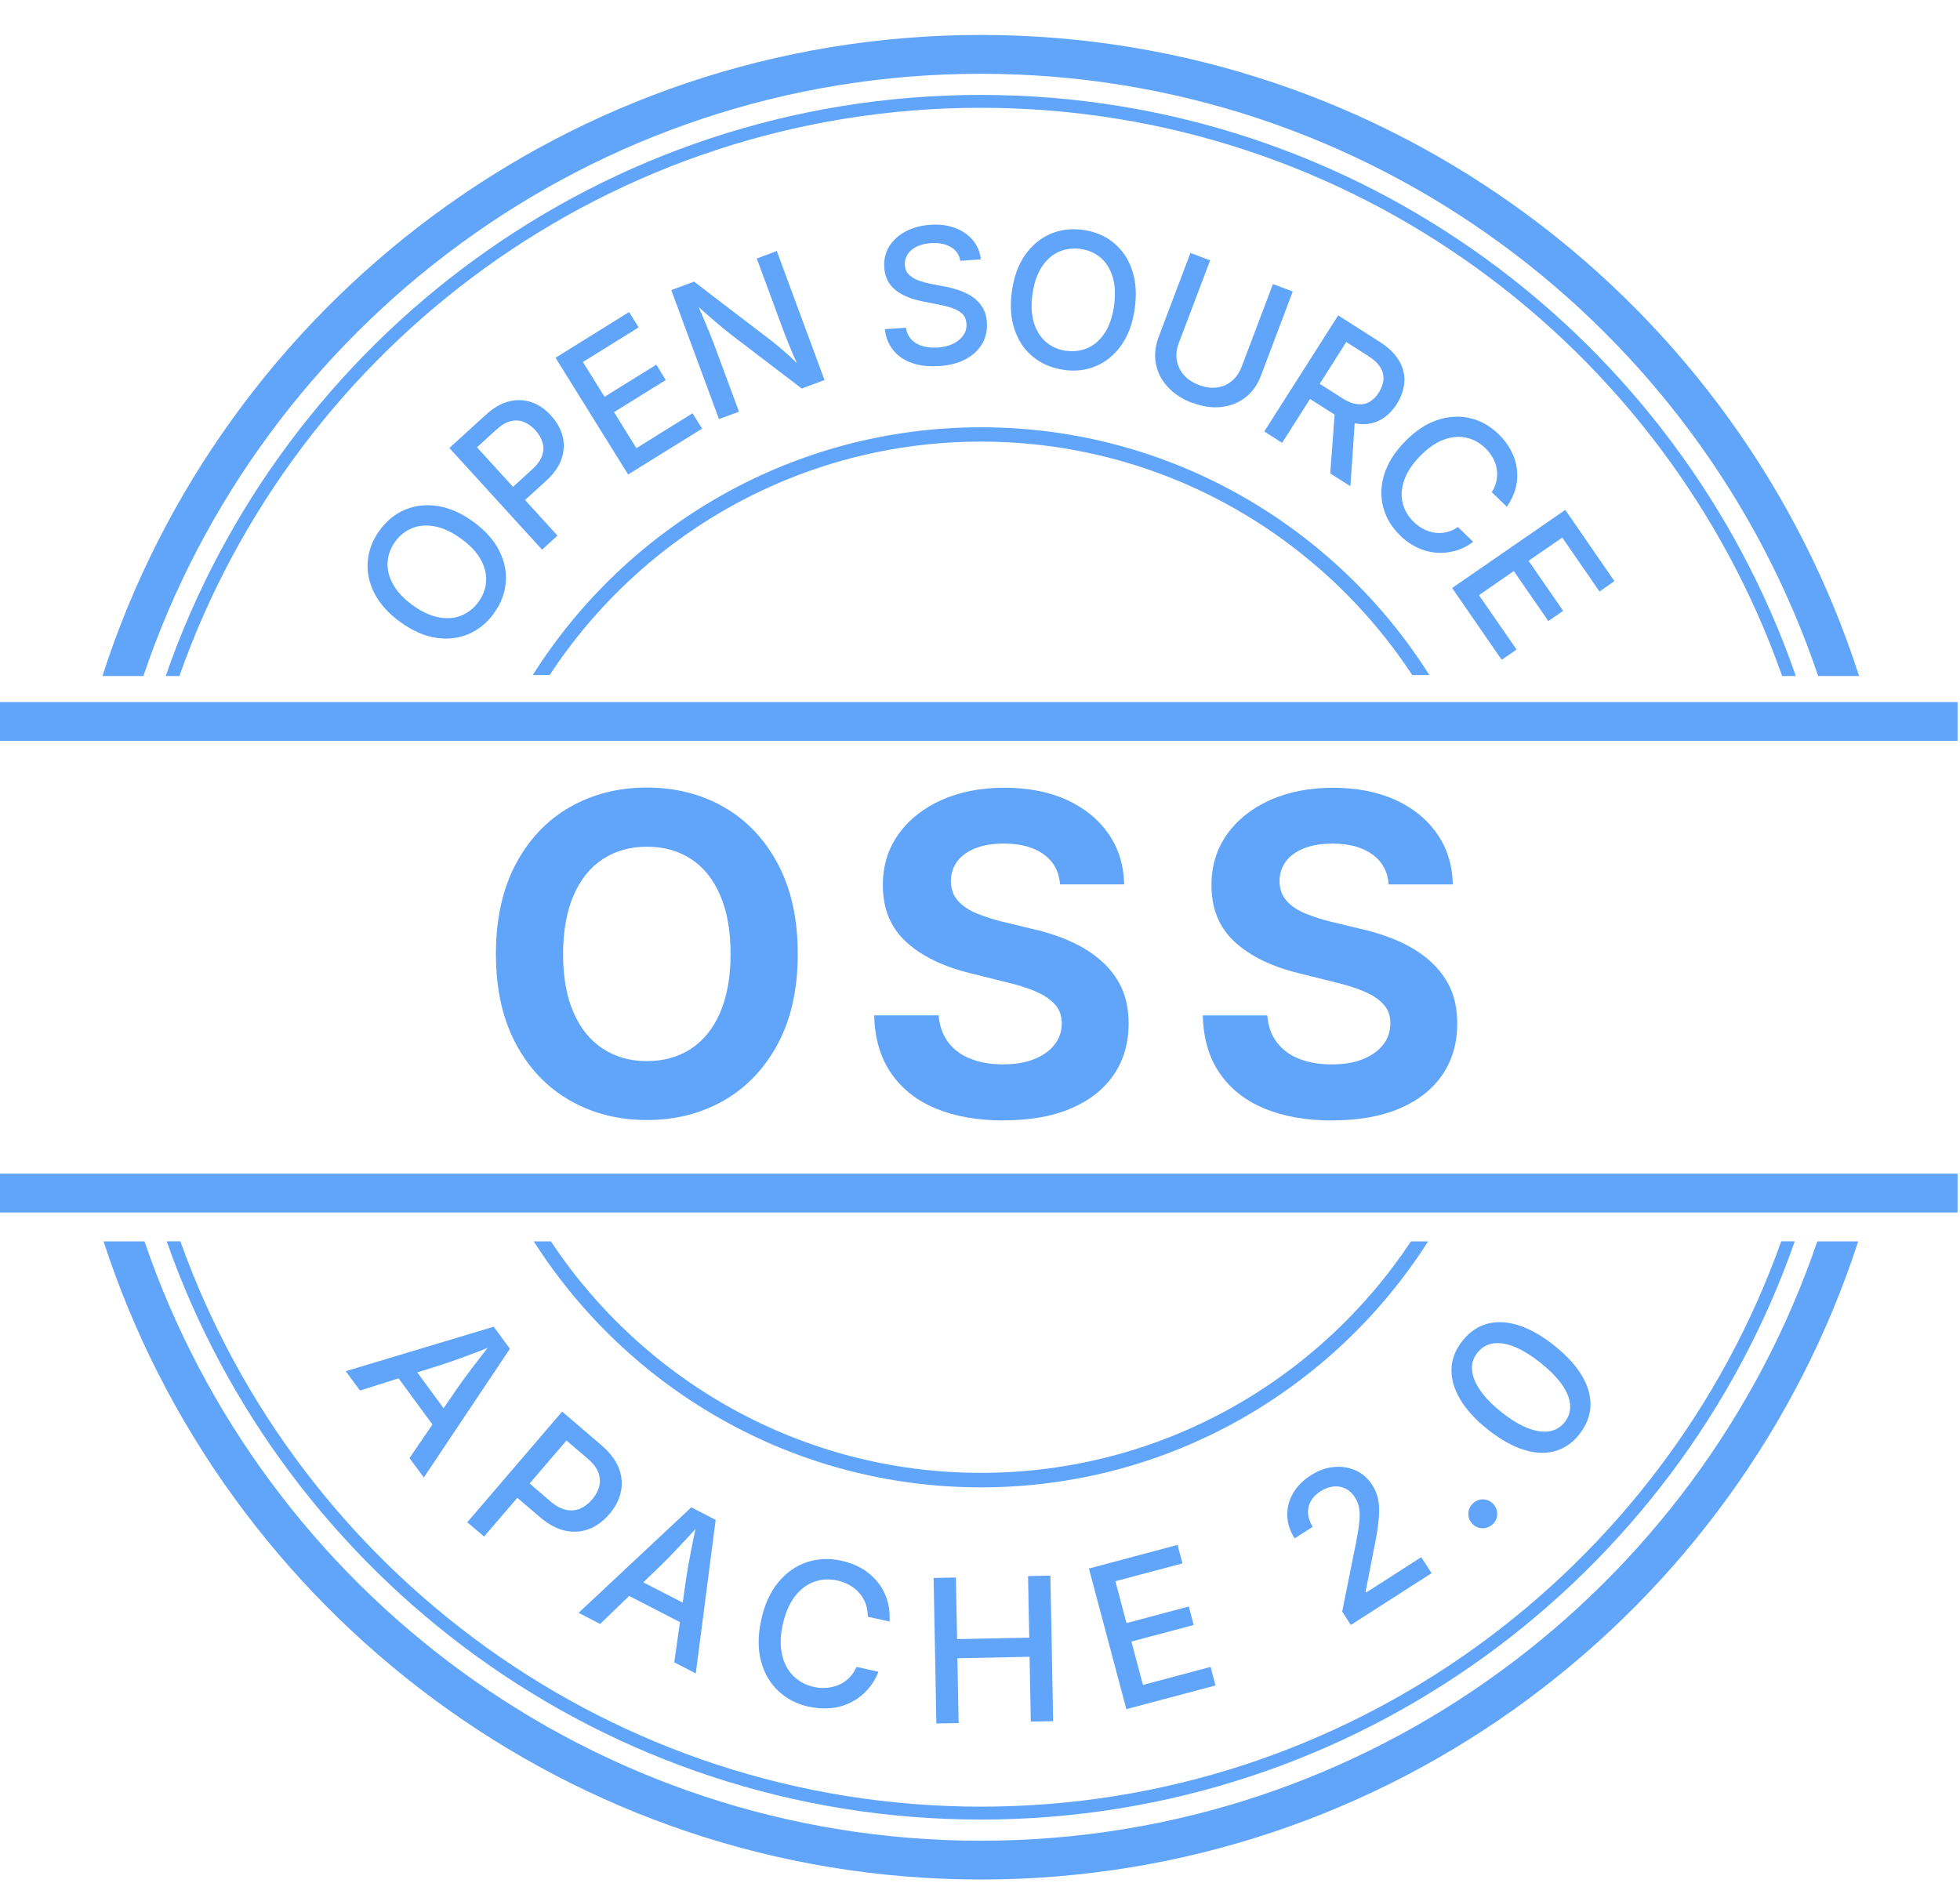
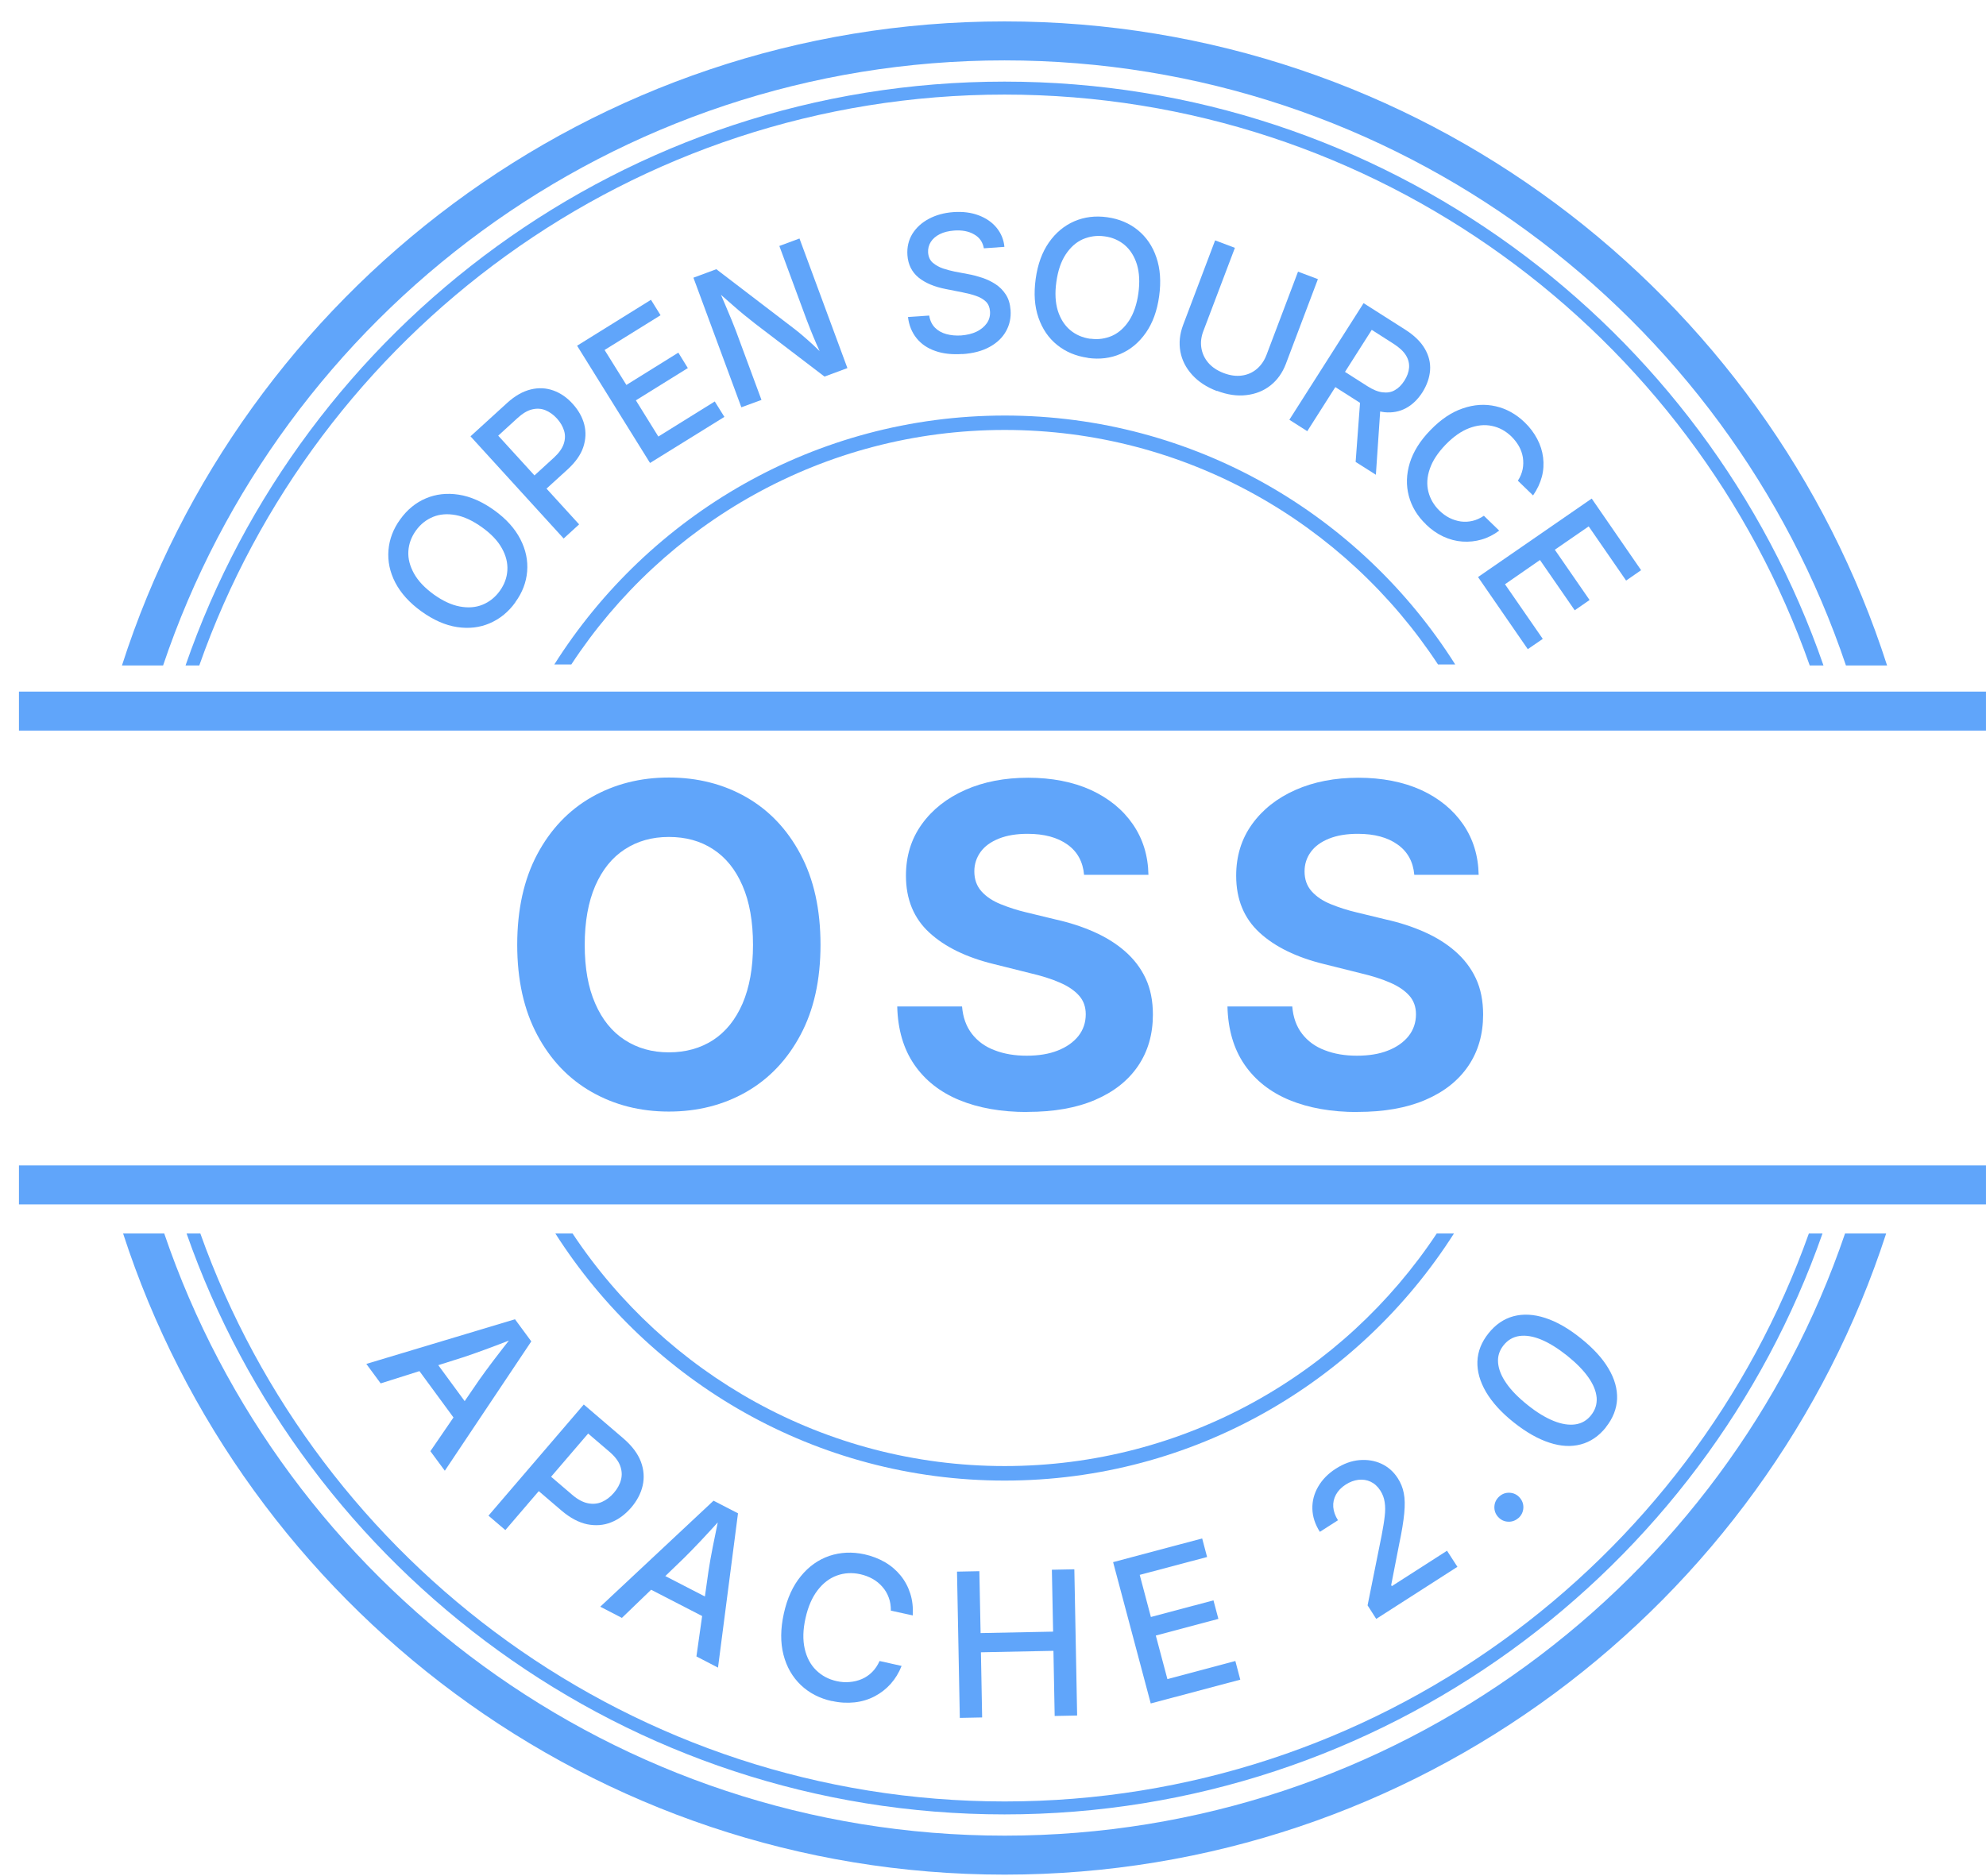
- <svg xmlns="http://www.w3.org/2000/svg" width="51" height="49" viewBox="0 0 51 49" fill="none">
-   <path d="M3.731 17.592C6.795 8.492 15.401 1.92 25.52 1.92C35.639 1.92 44.245 8.494 47.309 17.592H48.374C45.272 7.927 36.203 0.91 25.52 0.91C14.837 0.91 5.768 7.927 2.666 17.592H3.731Z" fill="#60A5FA" />
-   <path d="M47.287 32.304C44.202 41.364 35.614 47.901 25.523 47.901C15.433 47.901 6.845 41.364 3.76 32.304H2.695C5.82 41.931 14.869 48.91 25.523 48.91C36.178 48.91 45.226 41.931 48.351 32.304H47.287Z" fill="#60A5FA" />
-   <path d="M4.668 17.592C7.695 8.989 15.899 2.805 25.52 2.805C35.142 2.805 43.345 8.989 46.372 17.592H46.728C43.687 8.801 35.333 2.47 25.52 2.47C15.708 2.47 7.354 8.801 4.312 17.592H4.668Z" fill="#60A5FA" />
-   <path d="M46.348 32.303C43.301 40.865 35.118 47.014 25.522 47.014C15.927 47.014 7.744 40.865 4.694 32.303H4.338C7.402 41.053 15.736 47.35 25.52 47.35C35.303 47.35 43.64 41.053 46.701 32.303H46.345H46.348Z" fill="#60A5FA" />
-   <path d="M14.303 17.566C16.702 13.912 20.834 11.492 25.525 11.492C30.215 11.492 34.345 13.912 36.746 17.566H37.192C34.747 13.697 30.432 11.119 25.528 11.119C20.623 11.119 16.308 13.697 13.863 17.566H14.309H14.303Z" fill="#60A5FA" />
-   <path d="M36.714 32.304C34.309 35.932 30.192 38.328 25.524 38.328C20.857 38.328 16.739 35.929 14.334 32.304H13.889C16.34 36.147 20.637 38.705 25.524 38.705C30.412 38.705 34.709 36.149 37.16 32.304H36.714Z" fill="#60A5FA" />
-   <path d="M50.937 18.27L0 18.27L0 19.279L50.937 19.279V18.27Z" fill="#60A5FA" />
-   <path d="M50.937 30.541L0 30.541L0 31.551L50.937 31.551V30.541Z" fill="#60A5FA" />
-   <path d="M16.831 29.146C16.087 29.146 15.422 28.976 14.829 28.637C14.235 28.298 13.767 27.806 13.422 27.161C13.078 26.516 12.904 25.738 12.904 24.826C12.904 23.914 13.078 23.13 13.422 22.482C13.767 21.837 14.235 21.342 14.829 21.003C15.422 20.665 16.09 20.494 16.831 20.494C17.572 20.494 18.246 20.665 18.836 21.003C19.427 21.342 19.895 21.834 20.24 22.482C20.584 23.127 20.758 23.909 20.758 24.826C20.758 25.743 20.584 26.516 20.24 27.161C19.895 27.806 19.427 28.298 18.836 28.637C18.246 28.976 17.575 29.146 16.831 29.146ZM16.831 27.613C17.268 27.613 17.65 27.506 17.977 27.294C18.304 27.08 18.556 26.768 18.738 26.351C18.917 25.934 19.01 25.428 19.01 24.829C19.01 24.23 18.92 23.712 18.738 23.295C18.558 22.878 18.304 22.563 17.977 22.352C17.65 22.138 17.271 22.034 16.831 22.034C16.391 22.034 16.018 22.141 15.688 22.355C15.358 22.569 15.106 22.884 14.924 23.301C14.745 23.718 14.652 24.227 14.652 24.829C14.652 25.431 14.742 25.934 14.924 26.348C15.104 26.762 15.358 27.077 15.688 27.291C16.018 27.506 16.397 27.613 16.831 27.613Z" fill="#60A5FA" />
-   <path d="M26.111 29.157C25.437 29.157 24.85 29.053 24.352 28.847C23.854 28.642 23.464 28.332 23.186 27.927C22.908 27.522 22.761 27.018 22.746 26.422H24.424C24.448 26.706 24.532 26.94 24.679 27.131C24.827 27.322 25.02 27.464 25.267 27.557C25.512 27.652 25.787 27.698 26.097 27.698C26.407 27.698 26.676 27.655 26.901 27.565C27.13 27.476 27.306 27.351 27.437 27.189C27.564 27.027 27.628 26.839 27.628 26.625C27.628 26.434 27.57 26.272 27.454 26.142C27.338 26.011 27.173 25.899 26.959 25.806C26.745 25.71 26.482 25.63 26.175 25.557L25.249 25.326C24.537 25.152 23.979 24.88 23.577 24.51C23.174 24.139 22.972 23.647 22.972 23.037C22.972 22.527 23.108 22.085 23.383 21.703C23.655 21.324 24.031 21.026 24.508 20.814C24.986 20.603 25.53 20.499 26.137 20.499C26.745 20.499 27.301 20.606 27.764 20.817C28.227 21.032 28.588 21.327 28.849 21.706C29.109 22.085 29.242 22.522 29.251 23.014H27.584C27.555 22.675 27.411 22.412 27.153 22.229C26.896 22.044 26.551 21.952 26.123 21.952C25.834 21.952 25.585 21.992 25.376 22.076C25.168 22.16 25.012 22.273 24.905 22.42C24.798 22.568 24.743 22.736 24.743 22.924C24.743 23.132 24.803 23.303 24.928 23.442C25.052 23.581 25.217 23.691 25.426 23.775C25.634 23.859 25.854 23.931 26.088 23.986L26.852 24.171C27.205 24.249 27.535 24.356 27.842 24.492C28.148 24.628 28.415 24.793 28.643 24.993C28.872 25.192 29.051 25.424 29.179 25.696C29.306 25.968 29.367 26.281 29.367 26.634C29.367 27.143 29.239 27.586 28.982 27.965C28.724 28.344 28.354 28.636 27.868 28.844C27.382 29.053 26.797 29.154 26.117 29.154L26.111 29.157Z" fill="#60A5FA" />
-   <path d="M34.662 29.158C33.988 29.158 33.401 29.054 32.903 28.848C32.405 28.643 32.014 28.333 31.737 27.928C31.459 27.523 31.311 27.019 31.297 26.423H32.975C32.998 26.707 33.082 26.941 33.23 27.132C33.377 27.323 33.571 27.465 33.817 27.558C34.063 27.653 34.338 27.699 34.648 27.699C34.957 27.699 35.227 27.656 35.452 27.566C35.681 27.477 35.857 27.352 35.987 27.19C36.115 27.028 36.178 26.84 36.178 26.626C36.178 26.435 36.121 26.273 36.005 26.143C35.889 26.012 35.724 25.9 35.51 25.807C35.296 25.712 35.033 25.631 34.726 25.558L33.8 25.327C33.088 25.153 32.53 24.881 32.127 24.511C31.725 24.14 31.523 23.648 31.523 23.038C31.523 22.529 31.659 22.086 31.933 21.704C32.206 21.325 32.582 21.027 33.059 20.815C33.537 20.604 34.081 20.5 34.688 20.5C35.296 20.5 35.852 20.607 36.315 20.818C36.778 21.032 37.139 21.328 37.4 21.707C37.66 22.086 37.793 22.523 37.802 23.015H36.135C36.106 22.676 35.962 22.413 35.704 22.23C35.446 22.045 35.102 21.953 34.674 21.953C34.384 21.953 34.136 21.993 33.927 22.077C33.719 22.161 33.563 22.274 33.456 22.421C33.349 22.569 33.294 22.737 33.294 22.925C33.294 23.133 33.354 23.304 33.479 23.443C33.603 23.582 33.768 23.692 33.976 23.776C34.185 23.86 34.405 23.932 34.639 23.987L35.403 24.172C35.756 24.25 36.086 24.357 36.393 24.493C36.699 24.629 36.966 24.794 37.194 24.994C37.423 25.194 37.602 25.425 37.73 25.697C37.857 25.969 37.918 26.282 37.918 26.635C37.918 27.144 37.79 27.587 37.533 27.966C37.275 28.345 36.905 28.637 36.419 28.845C35.932 29.054 35.348 29.155 34.668 29.155L34.662 29.158Z" fill="#60A5FA" />
-   <path d="M12.857 15.955C12.677 16.206 12.454 16.386 12.194 16.499C11.934 16.611 11.65 16.643 11.343 16.597C11.039 16.551 10.733 16.415 10.423 16.192C10.113 15.969 9.888 15.717 9.746 15.445C9.604 15.17 9.546 14.893 9.569 14.606C9.593 14.323 9.694 14.053 9.876 13.805C10.056 13.556 10.278 13.373 10.539 13.264C10.799 13.154 11.083 13.122 11.387 13.168C11.691 13.214 12 13.35 12.31 13.573C12.619 13.796 12.842 14.045 12.984 14.32C13.126 14.595 13.184 14.872 13.16 15.156C13.137 15.44 13.036 15.706 12.854 15.955H12.857ZM12.451 15.662C12.57 15.497 12.637 15.321 12.648 15.13C12.66 14.939 12.614 14.748 12.507 14.557C12.399 14.363 12.229 14.184 11.994 14.016C11.757 13.845 11.531 13.738 11.314 13.698C11.097 13.657 10.9 13.671 10.724 13.744C10.547 13.816 10.4 13.932 10.281 14.097C10.163 14.262 10.096 14.441 10.085 14.632C10.073 14.823 10.122 15.014 10.229 15.208C10.336 15.402 10.507 15.581 10.741 15.752C10.976 15.92 11.198 16.024 11.416 16.065C11.633 16.105 11.829 16.091 12.006 16.018C12.182 15.946 12.333 15.827 12.451 15.662Z" fill="#60A5FA" />
-   <path d="M14.104 14.303L11.693 11.658L12.643 10.793C12.845 10.607 13.05 10.492 13.256 10.442C13.461 10.393 13.655 10.405 13.841 10.471C14.026 10.538 14.194 10.654 14.341 10.819C14.489 10.981 14.59 11.16 14.639 11.351C14.688 11.542 14.68 11.739 14.613 11.938C14.546 12.138 14.411 12.329 14.205 12.517L13.557 13.107L13.244 12.766L13.852 12.21C13.982 12.092 14.066 11.973 14.107 11.854C14.147 11.736 14.15 11.62 14.115 11.51C14.081 11.397 14.02 11.293 13.93 11.195C13.841 11.096 13.739 11.024 13.632 10.981C13.525 10.937 13.409 10.931 13.288 10.96C13.166 10.989 13.042 11.065 12.909 11.186L12.411 11.64L14.506 13.938L14.101 14.308L14.104 14.303Z" fill="#60A5FA" />
-   <path d="M16.345 12.349L14.455 9.31L16.368 8.121L16.617 8.52L15.167 9.42L15.731 10.326L17.077 9.49L17.323 9.889L15.977 10.725L16.559 11.663L18.02 10.754L18.269 11.154L16.342 12.349H16.345Z" fill="#60A5FA" />
-   <path d="M18.708 10.905L17.467 7.549L18.06 7.329L20.062 8.86C20.129 8.909 20.204 8.973 20.291 9.045C20.378 9.117 20.47 9.201 20.572 9.294C20.673 9.386 20.777 9.491 20.884 9.603L20.82 9.627C20.76 9.505 20.702 9.381 20.65 9.259C20.598 9.137 20.549 9.022 20.505 8.912C20.462 8.802 20.427 8.712 20.398 8.637L19.692 6.727L20.213 6.533L21.454 9.89L20.861 10.11L19.067 8.741C18.971 8.666 18.876 8.588 18.78 8.512C18.685 8.434 18.581 8.345 18.462 8.24C18.344 8.136 18.202 8.009 18.031 7.861L18.112 7.832C18.181 7.995 18.245 8.148 18.306 8.287C18.367 8.429 18.419 8.553 18.462 8.66C18.506 8.767 18.54 8.857 18.566 8.923L19.229 10.714L18.708 10.905Z" fill="#60A5FA" />
-   <path d="M24.435 9.525C24.169 9.542 23.934 9.519 23.732 9.446C23.529 9.377 23.367 9.267 23.246 9.117C23.124 8.966 23.049 8.784 23.023 8.567L23.573 8.529C23.593 8.659 23.642 8.761 23.72 8.842C23.799 8.92 23.897 8.978 24.018 9.01C24.137 9.041 24.264 9.053 24.4 9.044C24.551 9.033 24.684 9.001 24.8 8.946C24.913 8.891 25.002 8.816 25.066 8.726C25.13 8.633 25.156 8.529 25.147 8.416C25.138 8.312 25.104 8.228 25.04 8.167C24.976 8.107 24.89 8.055 24.785 8.02C24.681 7.982 24.562 7.953 24.432 7.927L24.007 7.843C23.709 7.785 23.474 7.687 23.298 7.545C23.124 7.404 23.026 7.21 23.009 6.967C22.994 6.761 23.038 6.576 23.136 6.414C23.237 6.252 23.379 6.122 23.564 6.023C23.749 5.925 23.961 5.867 24.201 5.85C24.444 5.832 24.664 5.861 24.855 5.934C25.046 6.006 25.202 6.113 25.318 6.255C25.433 6.397 25.503 6.561 25.52 6.75L24.988 6.787C24.959 6.625 24.875 6.504 24.733 6.425C24.594 6.344 24.421 6.313 24.218 6.327C24.073 6.339 23.952 6.368 23.848 6.42C23.744 6.472 23.665 6.541 23.613 6.622C23.561 6.706 23.538 6.799 23.544 6.897C23.553 7.01 23.593 7.1 23.668 7.163C23.744 7.227 23.83 7.276 23.934 7.311C24.039 7.346 24.134 7.369 24.227 7.389L24.58 7.456C24.696 7.476 24.814 7.508 24.939 7.548C25.063 7.589 25.179 7.644 25.286 7.713C25.393 7.783 25.483 7.872 25.555 7.982C25.627 8.092 25.668 8.228 25.679 8.387C25.694 8.59 25.653 8.772 25.561 8.937C25.468 9.102 25.326 9.238 25.135 9.342C24.944 9.446 24.71 9.51 24.429 9.527L24.435 9.525Z" fill="#60A5FA" />
-   <path d="M27.678 9.623C27.371 9.58 27.108 9.47 26.885 9.29C26.662 9.111 26.503 8.877 26.402 8.584C26.301 8.292 26.278 7.959 26.33 7.58C26.382 7.201 26.497 6.886 26.674 6.634C26.851 6.382 27.07 6.2 27.331 6.087C27.594 5.974 27.878 5.94 28.184 5.983C28.491 6.026 28.755 6.136 28.974 6.316C29.194 6.495 29.356 6.729 29.455 7.022C29.556 7.314 29.579 7.65 29.527 8.029C29.475 8.405 29.359 8.723 29.183 8.975C29.006 9.227 28.789 9.409 28.529 9.522C28.268 9.635 27.985 9.669 27.678 9.626V9.623ZM27.748 9.128C27.95 9.157 28.135 9.128 28.309 9.053C28.483 8.975 28.63 8.842 28.749 8.66C28.867 8.477 28.948 8.24 28.989 7.954C29.029 7.664 29.015 7.415 28.951 7.204C28.885 6.993 28.781 6.828 28.636 6.703C28.491 6.582 28.318 6.504 28.115 6.478C27.913 6.449 27.724 6.478 27.548 6.553C27.374 6.631 27.227 6.764 27.105 6.949C26.984 7.135 26.905 7.369 26.865 7.658C26.825 7.945 26.839 8.191 26.903 8.402C26.969 8.61 27.073 8.778 27.221 8.903C27.366 9.027 27.542 9.102 27.745 9.131L27.748 9.128Z" fill="#60A5FA" />
-   <path d="M31.025 10.486C30.756 10.384 30.542 10.242 30.38 10.063C30.218 9.884 30.116 9.684 30.076 9.461C30.035 9.238 30.059 9.013 30.145 8.778L30.976 6.582L31.488 6.776L30.672 8.929C30.614 9.079 30.597 9.227 30.62 9.369C30.643 9.51 30.701 9.638 30.799 9.753C30.898 9.866 31.031 9.956 31.199 10.02C31.366 10.083 31.523 10.104 31.67 10.083C31.818 10.063 31.945 10.005 32.055 9.913C32.165 9.82 32.249 9.698 32.307 9.548L33.123 7.392L33.638 7.586L32.808 9.782C32.718 10.017 32.585 10.202 32.408 10.341C32.232 10.48 32.02 10.564 31.783 10.59C31.543 10.619 31.291 10.581 31.025 10.48V10.486Z" fill="#60A5FA" />
-   <path d="M32.898 11.226L34.82 8.208L35.902 8.897C36.133 9.044 36.301 9.209 36.406 9.389C36.51 9.568 36.556 9.753 36.542 9.947C36.527 10.138 36.461 10.329 36.345 10.514C36.226 10.699 36.084 10.838 35.916 10.928C35.749 11.018 35.563 11.053 35.361 11.032C35.156 11.009 34.938 10.925 34.704 10.775L33.891 10.257L34.143 9.863L34.91 10.352C35.057 10.448 35.19 10.503 35.309 10.517C35.428 10.532 35.535 10.517 35.627 10.462C35.723 10.41 35.804 10.329 35.876 10.216C35.948 10.103 35.989 9.991 35.998 9.881C36.006 9.771 35.98 9.664 35.916 9.559C35.853 9.455 35.746 9.357 35.598 9.261L35.031 8.9L33.361 11.524L32.898 11.229V11.226ZM34.614 12.317L34.75 10.488L35.263 10.815L35.138 12.653L34.614 12.32V12.317Z" fill="#60A5FA" />
-   <path d="M36.434 13.935C36.212 13.721 36.064 13.475 35.992 13.2C35.919 12.925 35.928 12.641 36.018 12.346C36.11 12.051 36.287 11.768 36.553 11.495C36.819 11.221 37.097 11.033 37.389 10.934C37.682 10.833 37.965 10.816 38.243 10.879C38.521 10.943 38.77 11.082 38.992 11.296C39.129 11.426 39.236 11.571 39.317 11.724C39.398 11.877 39.45 12.04 39.47 12.204C39.49 12.369 39.482 12.537 39.438 12.702C39.395 12.867 39.319 13.029 39.209 13.188L38.816 12.806C38.88 12.711 38.92 12.61 38.94 12.508C38.961 12.407 38.961 12.306 38.946 12.204C38.929 12.103 38.897 12.008 38.845 11.915C38.793 11.822 38.726 11.739 38.648 11.66C38.501 11.519 38.333 11.426 38.145 11.388C37.957 11.348 37.76 11.368 37.554 11.446C37.349 11.524 37.146 11.666 36.944 11.875C36.744 12.083 36.608 12.288 36.536 12.5C36.464 12.708 36.452 12.905 36.498 13.09C36.544 13.275 36.64 13.44 36.785 13.582C36.866 13.66 36.953 13.724 37.045 13.77C37.138 13.816 37.236 13.848 37.337 13.863C37.439 13.877 37.54 13.871 37.641 13.848C37.742 13.825 37.841 13.779 37.936 13.715L38.333 14.1C38.191 14.207 38.038 14.285 37.876 14.331C37.714 14.378 37.549 14.395 37.381 14.383C37.213 14.372 37.048 14.328 36.886 14.253C36.724 14.178 36.573 14.074 36.432 13.935H36.434Z" fill="#60A5FA" />
-   <path d="M37.783 15.303L40.729 13.269L42.008 15.123L41.62 15.393L40.651 13.989L39.774 14.594L40.674 15.896L40.289 16.162L39.389 14.86L38.483 15.488L39.462 16.903L39.074 17.169L37.786 15.303H37.783Z" fill="#60A5FA" />
-   <path d="M8.994 35.683L12.846 34.525L13.268 35.098L11.028 38.449L10.655 37.943L11.917 36.099C12.021 35.952 12.145 35.781 12.293 35.587C12.441 35.394 12.617 35.165 12.825 34.902L12.895 34.997C12.579 35.121 12.305 35.226 12.076 35.31C11.847 35.394 11.65 35.463 11.489 35.515L9.367 36.186L8.994 35.68V35.683ZM10.233 35.68L10.623 35.394L11.789 36.982L11.399 37.269L10.233 35.68Z" fill="#60A5FA" />
-   <path d="M12.162 39.61L14.627 36.733L15.658 37.616C15.877 37.807 16.028 38.007 16.106 38.215C16.184 38.423 16.199 38.632 16.152 38.834C16.106 39.037 16.005 39.228 15.854 39.404C15.701 39.581 15.527 39.711 15.334 39.786C15.14 39.864 14.931 39.879 14.714 39.835C14.497 39.789 14.277 39.673 14.052 39.482L13.345 38.878L13.664 38.504L14.326 39.072C14.468 39.193 14.604 39.265 14.735 39.291C14.865 39.317 14.986 39.306 15.099 39.257C15.212 39.208 15.316 39.127 15.406 39.022C15.498 38.915 15.562 38.8 15.591 38.681C15.623 38.562 15.614 38.441 15.568 38.316C15.522 38.192 15.426 38.07 15.281 37.949L14.74 37.486L12.596 39.986L12.156 39.61H12.162Z" fill="#60A5FA" />
-   <path d="M15.051 41.974L17.988 39.225L18.622 39.552L18.104 43.548L17.545 43.258L17.858 41.048C17.884 40.868 17.921 40.66 17.968 40.423C18.014 40.185 18.072 39.902 18.141 39.569L18.245 39.624C18.017 39.876 17.82 40.093 17.652 40.269C17.484 40.446 17.34 40.596 17.218 40.715L15.615 42.26L15.057 41.971L15.051 41.974ZM16.159 41.421L16.382 40.993L18.133 41.895L17.91 42.324L16.159 41.421Z" fill="#60A5FA" />
-   <path d="M21.055 44.416C20.736 44.346 20.467 44.208 20.247 43.999C20.03 43.791 19.88 43.53 19.799 43.215C19.718 42.9 19.721 42.544 19.808 42.15C19.894 41.754 20.042 41.43 20.25 41.178C20.456 40.926 20.702 40.752 20.988 40.654C21.275 40.559 21.576 40.544 21.897 40.614C22.091 40.657 22.27 40.727 22.429 40.819C22.588 40.912 22.724 41.03 22.834 41.166C22.944 41.302 23.028 41.459 23.083 41.632C23.138 41.806 23.158 41.994 23.147 42.197L22.58 42.072C22.58 41.95 22.565 41.838 22.525 41.733C22.487 41.629 22.432 41.537 22.36 41.456C22.29 41.375 22.206 41.305 22.108 41.25C22.01 41.195 21.903 41.155 21.787 41.129C21.576 41.082 21.373 41.094 21.182 41.163C20.991 41.233 20.823 41.36 20.681 41.545C20.54 41.731 20.436 41.971 20.369 42.269C20.302 42.567 20.297 42.83 20.349 43.059C20.401 43.287 20.499 43.473 20.644 43.614C20.788 43.756 20.965 43.852 21.176 43.898C21.292 43.924 21.405 43.933 21.515 43.921C21.625 43.912 21.729 43.886 21.83 43.843C21.931 43.8 22.018 43.739 22.096 43.661C22.175 43.583 22.238 43.487 22.288 43.377L22.858 43.504C22.788 43.681 22.695 43.834 22.577 43.967C22.458 44.1 22.319 44.208 22.16 44.291C22.001 44.375 21.827 44.428 21.642 44.448C21.457 44.468 21.26 44.459 21.058 44.413L21.055 44.416Z" fill="#60A5FA" />
-   <path d="M24.365 44.85L24.293 41.063L24.872 41.051L24.904 42.654L26.782 42.617L26.75 41.014L27.331 41.002L27.404 44.79L26.822 44.801L26.79 43.114L24.912 43.152L24.944 44.839L24.365 44.85Z" fill="#60A5FA" />
-   <path d="M29.309 44.48L28.334 40.817L30.64 40.203L30.768 40.684L29.023 41.147L29.312 42.237L30.933 41.806L31.06 42.287L29.439 42.718L29.74 43.846L31.5 43.377L31.627 43.861L29.306 44.477L29.309 44.48Z" fill="#60A5FA" />
-   <path d="M35.15 42.289L34.924 41.937L35.289 40.122C35.323 39.934 35.352 39.772 35.367 39.633C35.384 39.494 35.384 39.373 35.367 39.266C35.352 39.159 35.315 39.057 35.254 38.962C35.184 38.855 35.101 38.779 35.002 38.733C34.904 38.687 34.8 38.672 34.687 38.684C34.574 38.699 34.464 38.739 34.357 38.809C34.244 38.881 34.16 38.968 34.105 39.069C34.05 39.17 34.027 39.277 34.036 39.39C34.044 39.503 34.085 39.619 34.157 39.732L33.688 40.032C33.564 39.839 33.5 39.639 33.495 39.436C33.489 39.234 33.541 39.04 33.645 38.861C33.749 38.681 33.9 38.525 34.099 38.398C34.302 38.267 34.505 38.192 34.71 38.175C34.915 38.157 35.103 38.186 35.28 38.267C35.454 38.348 35.598 38.473 35.708 38.646C35.783 38.762 35.836 38.892 35.862 39.031C35.891 39.17 35.893 39.344 35.873 39.555C35.853 39.766 35.809 40.032 35.74 40.359L35.535 41.413L35.552 41.439L36.981 40.522L37.251 40.938L35.144 42.289H35.15Z" fill="#60A5FA" />
-   <path d="M38.83 39.673C38.752 39.743 38.659 39.775 38.558 39.769C38.454 39.763 38.37 39.719 38.3 39.641C38.231 39.563 38.202 39.474 38.208 39.372C38.214 39.271 38.257 39.184 38.335 39.115C38.413 39.045 38.503 39.013 38.604 39.019C38.706 39.025 38.792 39.066 38.862 39.144C38.931 39.222 38.963 39.314 38.957 39.416C38.951 39.517 38.908 39.604 38.833 39.673H38.83Z" fill="#60A5FA" />
-   <path d="M41.096 37.324C40.914 37.552 40.697 37.7 40.448 37.766C40.199 37.833 39.927 37.818 39.635 37.723C39.34 37.627 39.033 37.454 38.709 37.196C38.388 36.942 38.15 36.678 37.991 36.409C37.835 36.14 37.76 35.88 37.768 35.619C37.777 35.362 37.872 35.119 38.055 34.89C38.237 34.661 38.454 34.514 38.703 34.447C38.955 34.381 39.227 34.395 39.522 34.491C39.817 34.586 40.124 34.76 40.445 35.017C40.766 35.275 41.006 35.535 41.163 35.801C41.322 36.068 41.394 36.331 41.385 36.589C41.374 36.846 41.278 37.092 41.093 37.324H41.096ZM40.711 37.011C40.821 36.875 40.867 36.722 40.856 36.557C40.841 36.389 40.772 36.215 40.642 36.03C40.511 35.845 40.329 35.66 40.092 35.469C39.852 35.278 39.629 35.139 39.418 35.052C39.209 34.965 39.021 34.936 38.856 34.959C38.691 34.983 38.552 35.064 38.445 35.2C38.335 35.336 38.289 35.489 38.304 35.654C38.318 35.822 38.388 35.998 38.518 36.183C38.645 36.369 38.83 36.557 39.07 36.748C39.308 36.939 39.533 37.075 39.742 37.159C39.95 37.242 40.138 37.272 40.303 37.248C40.468 37.225 40.607 37.144 40.714 37.008L40.711 37.011Z" fill="#60A5FA" />
+ <svg xmlns="http://www.w3.org/2000/svg" width="90" height="85" viewBox="0 0 90 85" fill="none">
+   <g id="Group">
+     <g id="Group_2">
+       <g id="Group_3">
+         <g id="Group_4">
+           <g id="Group_5">
+             <path id="Vector" d="M7.391 30.163C12.754 14.237 27.814 2.737 45.522 2.737C63.23 2.737 78.29 14.242 83.653 30.163H85.517C80.088 13.25 64.218 0.97 45.522 0.97C26.826 0.97 10.956 13.25 5.527 30.163H7.391Z" fill="#60A5FA" />
+             <path id="Vector_2" d="M83.613 55.908C78.215 71.763 63.185 83.203 45.527 83.203C27.869 83.203 12.84 71.763 7.442 55.908H5.578C11.047 72.756 26.882 84.97 45.527 84.97C64.172 84.97 80.007 72.756 85.476 55.908H83.613Z" fill="#60A5FA" />
+           </g>
+           <g id="Group_6">
+             <path id="Vector_3" d="M9.031 30.163C14.328 15.108 28.684 4.287 45.522 4.287C62.359 4.287 76.715 15.108 82.012 30.163H82.635C77.313 14.779 62.693 3.699 45.522 3.699C28.35 3.699 13.73 14.779 8.408 30.163H9.031Z" fill="#60A5FA" />
+             <path id="Vector_4" d="M81.973 55.908C76.641 70.892 62.32 81.653 45.528 81.653C28.736 81.653 14.415 70.892 9.078 55.908H8.455C13.818 71.221 28.402 82.24 45.523 82.24C62.644 82.24 77.233 71.221 82.591 55.908H81.968H81.973Z" fill="#60A5FA" />
+           </g>
+         </g>
+         <g id="Group_7">
+           <path id="Vector_5" d="M25.891 30.117C30.089 23.722 37.32 19.488 45.529 19.488C53.737 19.488 60.963 23.722 65.166 30.117H65.946C61.667 23.347 54.117 18.835 45.534 18.835C36.95 18.835 29.4 23.347 25.121 30.117H25.901H25.891Z" fill="#60A5FA" />
+           <path id="Vector_6" d="M65.11 55.908C60.902 62.258 53.696 66.451 45.528 66.451C37.36 66.451 30.154 62.253 25.946 55.908H25.166C29.455 62.633 36.975 67.109 45.528 67.109C54.081 67.109 61.601 62.638 65.89 55.908H65.11Z" fill="#60A5FA" />
+         </g>
+       </g>
+       <g id="Group_8">
+         <path id="Vector_7" d="M89.999 31.348L0.859 31.348L0.859 33.115L89.999 33.115V31.348Z" fill="#60A5FA" />
+         <path id="Vector_8" d="M89.999 52.824L0.859 52.824L0.859 54.591L89.999 54.591V52.824Z" fill="#60A5FA" />
+       </g>
+     </g>
+     <g id="Group_9">
+       <g id="Group_10">
+         <path id="Vector_9" d="M30.311 50.383C29.01 50.383 27.845 50.084 26.807 49.492C25.769 48.9 24.948 48.039 24.346 46.909C23.743 45.78 23.439 44.418 23.439 42.823C23.439 41.228 23.743 39.855 24.346 38.721C24.948 37.592 25.769 36.726 26.807 36.133C27.845 35.541 29.015 35.242 30.311 35.242C31.608 35.242 32.787 35.541 33.82 36.133C34.853 36.726 35.674 37.587 36.276 38.721C36.879 39.85 37.183 41.218 37.183 42.823C37.183 44.428 36.879 45.78 36.276 46.909C35.674 48.039 34.853 48.9 33.82 49.492C32.787 50.084 31.613 50.383 30.311 50.383ZM30.311 47.699C31.076 47.699 31.744 47.512 32.316 47.142C32.889 46.768 33.329 46.221 33.648 45.492C33.962 44.762 34.124 43.876 34.124 42.828C34.124 41.78 33.967 40.873 33.648 40.144C33.334 39.415 32.889 38.863 32.316 38.493C31.744 38.118 31.081 37.936 30.311 37.936C29.541 37.936 28.888 38.123 28.311 38.498C27.734 38.873 27.293 39.425 26.974 40.154C26.66 40.883 26.498 41.775 26.498 42.828C26.498 43.881 26.655 44.762 26.974 45.486C27.288 46.211 27.734 46.763 28.311 47.137C28.888 47.512 29.552 47.699 30.311 47.699Z" fill="#60A5FA" />
+         <path id="Vector_10" d="M46.55 50.403C45.37 50.403 44.342 50.221 43.471 49.861C42.6 49.502 41.916 48.96 41.43 48.251C40.944 47.542 40.685 46.661 40.66 45.618H43.597C43.638 46.114 43.785 46.524 44.043 46.858C44.301 47.193 44.64 47.441 45.071 47.603C45.501 47.77 45.982 47.851 46.524 47.851C47.066 47.851 47.537 47.775 47.932 47.618C48.332 47.461 48.641 47.243 48.869 46.96C49.092 46.676 49.203 46.347 49.203 45.972C49.203 45.638 49.102 45.354 48.899 45.127C48.697 44.899 48.408 44.701 48.033 44.539C47.658 44.372 47.198 44.23 46.661 44.104L45.04 43.699C43.795 43.395 42.817 42.919 42.114 42.27C41.41 41.622 41.055 40.761 41.055 39.693C41.055 38.802 41.293 38.027 41.774 37.358C42.25 36.695 42.908 36.174 43.744 35.804C44.58 35.434 45.532 35.252 46.595 35.252C47.658 35.252 48.631 35.439 49.441 35.809C50.251 36.184 50.884 36.7 51.34 37.364C51.796 38.027 52.029 38.792 52.044 39.653H49.127C49.076 39.06 48.823 38.599 48.373 38.28C47.922 37.956 47.319 37.794 46.57 37.794C46.063 37.794 45.628 37.865 45.263 38.012C44.899 38.159 44.625 38.356 44.438 38.614C44.251 38.873 44.154 39.166 44.154 39.495C44.154 39.86 44.261 40.159 44.478 40.402C44.696 40.645 44.985 40.837 45.349 40.984C45.714 41.131 46.099 41.258 46.509 41.354L47.846 41.678C48.464 41.815 49.041 42.002 49.578 42.24C50.114 42.478 50.58 42.767 50.98 43.116C51.38 43.466 51.694 43.871 51.917 44.347C52.14 44.823 52.246 45.37 52.246 45.987C52.246 46.879 52.023 47.653 51.573 48.317C51.122 48.98 50.474 49.492 49.623 49.856C48.773 50.221 47.75 50.398 46.56 50.398L46.55 50.403Z" fill="#60A5FA" />
+         <path id="Vector_11" d="M61.514 50.404C60.334 50.404 59.306 50.221 58.435 49.862C57.565 49.502 56.881 48.96 56.395 48.252C55.909 47.542 55.65 46.661 55.625 45.618H58.562C58.603 46.114 58.749 46.525 59.008 46.859C59.266 47.193 59.605 47.441 60.036 47.603C60.466 47.77 60.947 47.851 61.489 47.851C62.031 47.851 62.502 47.776 62.897 47.618C63.297 47.462 63.606 47.244 63.834 46.96C64.056 46.677 64.168 46.347 64.168 45.973C64.168 45.639 64.067 45.355 63.864 45.127C63.661 44.899 63.373 44.702 62.998 44.54C62.623 44.373 62.163 44.231 61.626 44.104L60.005 43.699C58.76 43.395 57.782 42.919 57.078 42.271C56.374 41.623 56.02 40.762 56.02 39.694C56.02 38.802 56.258 38.028 56.739 37.359C57.215 36.696 57.873 36.174 58.709 35.804C59.544 35.435 60.496 35.252 61.56 35.252C62.623 35.252 63.596 35.44 64.406 35.809C65.216 36.184 65.849 36.701 66.305 37.364C66.76 38.028 66.993 38.792 67.009 39.653H64.092C64.041 39.06 63.788 38.6 63.337 38.281C62.887 37.957 62.284 37.794 61.535 37.794C61.028 37.794 60.593 37.865 60.228 38.012C59.864 38.159 59.59 38.357 59.403 38.615C59.215 38.873 59.119 39.167 59.119 39.496C59.119 39.861 59.225 40.159 59.443 40.402C59.661 40.645 59.95 40.838 60.314 40.985C60.679 41.132 61.064 41.258 61.474 41.354L62.811 41.678C63.428 41.815 64.006 42.003 64.543 42.241C65.079 42.479 65.545 42.767 65.945 43.117C66.345 43.466 66.659 43.871 66.882 44.347C67.105 44.823 67.211 45.37 67.211 45.988C67.211 46.879 66.988 47.654 66.538 48.317C66.087 48.981 65.439 49.492 64.588 49.857C63.737 50.221 62.715 50.399 61.525 50.399L61.514 50.404Z" fill="#60A5FA" />
+       </g>
+       <g id="Group_11">
+         <g id="Group_12">
+           <path id="Vector_12" d="M23.357 27.297C23.043 27.738 22.653 28.052 22.197 28.249C21.742 28.447 21.245 28.503 20.709 28.422C20.177 28.34 19.64 28.102 19.098 27.713C18.556 27.323 18.161 26.882 17.913 26.406C17.665 25.925 17.564 25.439 17.604 24.938C17.645 24.441 17.822 23.97 18.141 23.535C18.455 23.099 18.845 22.78 19.301 22.588C19.756 22.395 20.253 22.34 20.785 22.421C21.316 22.502 21.858 22.74 22.4 23.13C22.942 23.52 23.332 23.955 23.58 24.436C23.828 24.917 23.929 25.403 23.889 25.9C23.848 26.396 23.671 26.862 23.352 27.297H23.357ZM22.648 26.786C22.856 26.497 22.972 26.188 22.992 25.854C23.013 25.52 22.932 25.186 22.744 24.851C22.557 24.512 22.258 24.198 21.848 23.904C21.433 23.606 21.038 23.418 20.658 23.348C20.278 23.277 19.934 23.302 19.625 23.428C19.316 23.555 19.058 23.758 18.85 24.046C18.642 24.335 18.526 24.649 18.506 24.983C18.485 25.317 18.572 25.651 18.759 25.991C18.946 26.33 19.245 26.644 19.655 26.943C20.065 27.236 20.455 27.419 20.835 27.49C21.215 27.561 21.559 27.535 21.868 27.409C22.177 27.282 22.44 27.075 22.648 26.786Z" fill="#60A5FA" />
+           <path id="Vector_13" d="M25.541 24.406L21.322 19.777L22.983 18.263C23.338 17.939 23.697 17.737 24.057 17.651C24.416 17.564 24.756 17.585 25.08 17.701C25.404 17.818 25.698 18.02 25.956 18.309C26.214 18.593 26.391 18.907 26.477 19.241C26.563 19.575 26.548 19.919 26.432 20.269C26.315 20.618 26.077 20.952 25.718 21.281L24.583 22.314L24.037 21.717L25.1 20.745C25.328 20.537 25.475 20.329 25.546 20.122C25.616 19.914 25.622 19.712 25.561 19.519C25.5 19.322 25.394 19.139 25.237 18.967C25.08 18.795 24.902 18.669 24.715 18.593C24.528 18.517 24.325 18.506 24.113 18.557C23.9 18.608 23.682 18.739 23.449 18.952L22.578 19.747L26.244 23.768L25.535 24.416L25.541 24.406Z" fill="#60A5FA" />
+           <path id="Vector_14" d="M29.459 20.987L26.152 15.67L29.5 13.589L29.935 14.288L27.398 15.863L28.386 17.448L30.74 15.984L31.171 16.683L28.816 18.146L29.834 19.787L32.391 18.197L32.827 18.896L29.454 20.987H29.459Z" fill="#60A5FA" />
+           <path id="Vector_15" d="M33.596 18.461L31.424 12.587L32.462 12.202L35.966 14.881C36.083 14.967 36.214 15.078 36.366 15.205C36.518 15.332 36.68 15.479 36.857 15.64C37.035 15.803 37.217 15.985 37.404 16.182L37.293 16.223C37.187 16.01 37.085 15.792 36.994 15.58C36.903 15.367 36.817 15.165 36.741 14.972C36.665 14.78 36.604 14.623 36.553 14.491L35.318 11.149L36.23 10.81L38.402 16.684L37.364 17.069L34.224 14.673C34.057 14.542 33.89 14.405 33.723 14.273C33.556 14.137 33.373 13.98 33.166 13.797C32.958 13.615 32.71 13.392 32.411 13.134L32.553 13.083C32.675 13.367 32.786 13.635 32.892 13.878C32.999 14.126 33.09 14.344 33.166 14.531C33.242 14.719 33.303 14.876 33.348 14.992L34.508 18.127L33.596 18.461Z" fill="#60A5FA" />
+           <path id="Vector_16" d="M43.618 16.045C43.153 16.076 42.742 16.035 42.388 15.909C42.033 15.787 41.75 15.595 41.537 15.331C41.325 15.068 41.193 14.749 41.147 14.369L42.109 14.303C42.145 14.531 42.231 14.708 42.368 14.85C42.504 14.987 42.677 15.088 42.889 15.144C43.097 15.2 43.32 15.22 43.558 15.205C43.821 15.184 44.054 15.129 44.257 15.032C44.454 14.936 44.611 14.805 44.722 14.648C44.834 14.486 44.879 14.303 44.864 14.106C44.849 13.923 44.788 13.777 44.677 13.67C44.565 13.564 44.413 13.473 44.231 13.412C44.049 13.346 43.841 13.296 43.613 13.25L42.869 13.103C42.347 13.002 41.937 12.83 41.628 12.582C41.325 12.333 41.152 11.994 41.122 11.569C41.097 11.209 41.173 10.885 41.345 10.601C41.522 10.318 41.77 10.09 42.094 9.918C42.418 9.746 42.788 9.644 43.208 9.614C43.634 9.584 44.019 9.634 44.353 9.761C44.687 9.887 44.96 10.075 45.163 10.323C45.365 10.571 45.487 10.86 45.517 11.189L44.586 11.255C44.535 10.971 44.388 10.758 44.14 10.622C43.897 10.48 43.593 10.424 43.239 10.45C42.986 10.47 42.773 10.521 42.59 10.612C42.408 10.703 42.271 10.824 42.18 10.966C42.089 11.113 42.049 11.275 42.059 11.447C42.074 11.645 42.145 11.802 42.276 11.913C42.408 12.024 42.56 12.111 42.742 12.171C42.925 12.232 43.092 12.273 43.254 12.308L43.872 12.425C44.074 12.46 44.282 12.516 44.5 12.587C44.717 12.658 44.92 12.754 45.107 12.875C45.295 12.997 45.452 13.154 45.578 13.346C45.705 13.539 45.776 13.777 45.796 14.055C45.821 14.41 45.75 14.729 45.588 15.017C45.426 15.306 45.178 15.544 44.844 15.726C44.51 15.909 44.099 16.02 43.608 16.05L43.618 16.045Z" fill="#60A5FA" />
+           <path id="Vector_17" d="M49.294 16.218C48.757 16.142 48.296 15.949 47.906 15.635C47.516 15.321 47.238 14.911 47.06 14.399C46.883 13.888 46.843 13.306 46.934 12.642C47.025 11.979 47.227 11.427 47.536 10.986C47.845 10.546 48.23 10.227 48.686 10.029C49.147 9.832 49.643 9.771 50.18 9.847C50.717 9.923 51.177 10.116 51.562 10.429C51.947 10.743 52.231 11.154 52.403 11.665C52.58 12.177 52.621 12.764 52.529 13.427C52.438 14.086 52.236 14.643 51.927 15.083C51.618 15.524 51.238 15.843 50.782 16.04C50.327 16.238 49.83 16.299 49.294 16.223V16.218ZM49.415 15.351C49.77 15.402 50.094 15.351 50.398 15.22C50.701 15.083 50.96 14.85 51.167 14.531C51.375 14.212 51.517 13.797 51.588 13.296C51.658 12.789 51.633 12.354 51.522 11.984C51.405 11.614 51.223 11.326 50.97 11.108C50.717 10.895 50.413 10.759 50.058 10.713C49.704 10.662 49.375 10.713 49.066 10.845C48.762 10.981 48.504 11.214 48.291 11.538C48.078 11.863 47.942 12.273 47.871 12.779C47.8 13.28 47.825 13.711 47.937 14.081C48.053 14.445 48.235 14.739 48.493 14.957C48.747 15.174 49.056 15.306 49.41 15.357L49.415 15.351Z" fill="#60A5FA" />
+           <path id="Vector_18" d="M55.152 17.726C54.681 17.549 54.306 17.301 54.023 16.987C53.739 16.673 53.562 16.323 53.491 15.934C53.42 15.544 53.461 15.149 53.612 14.739L55.066 10.895L55.962 11.234L54.534 15.002C54.433 15.265 54.402 15.523 54.443 15.772C54.483 16.02 54.585 16.242 54.757 16.445C54.929 16.643 55.162 16.799 55.456 16.911C55.749 17.022 56.023 17.058 56.281 17.022C56.539 16.987 56.762 16.886 56.955 16.724C57.147 16.561 57.294 16.349 57.395 16.085L58.823 12.313L59.724 12.652L58.271 16.496C58.114 16.906 57.881 17.23 57.572 17.473C57.264 17.716 56.894 17.863 56.479 17.909C56.058 17.959 55.618 17.893 55.152 17.716V17.726Z" fill="#60A5FA" />
+           <path id="Vector_19" d="M58.432 19.023L61.794 13.741L63.688 14.946C64.093 15.205 64.387 15.493 64.569 15.807C64.751 16.121 64.832 16.445 64.807 16.785C64.782 17.119 64.665 17.453 64.463 17.777C64.255 18.101 64.007 18.344 63.713 18.501C63.42 18.658 63.096 18.719 62.741 18.684C62.382 18.643 62.002 18.496 61.592 18.233L60.169 17.326L60.609 16.638L61.951 17.494C62.209 17.661 62.442 17.757 62.65 17.782C62.858 17.808 63.045 17.782 63.207 17.686C63.374 17.595 63.516 17.453 63.642 17.256C63.769 17.058 63.84 16.861 63.855 16.668C63.87 16.476 63.825 16.288 63.713 16.106C63.602 15.924 63.414 15.752 63.156 15.585L62.164 14.951L59.242 19.544L58.432 19.028V19.023ZM61.434 20.932L61.672 17.732L62.569 18.304L62.351 21.519L61.434 20.937V20.932Z" fill="#60A5FA" />
+           <path id="Vector_20" d="M64.617 23.762C64.227 23.388 63.969 22.957 63.843 22.476C63.716 21.995 63.731 21.499 63.888 20.982C64.05 20.466 64.359 19.97 64.825 19.494C65.291 19.012 65.777 18.683 66.288 18.511C66.8 18.334 67.296 18.304 67.782 18.415C68.268 18.526 68.704 18.769 69.094 19.144C69.332 19.372 69.519 19.625 69.661 19.894C69.803 20.162 69.894 20.446 69.929 20.734C69.965 21.023 69.95 21.317 69.874 21.605C69.798 21.894 69.666 22.177 69.474 22.456L68.785 21.788C68.896 21.62 68.967 21.443 69.003 21.266C69.038 21.089 69.038 20.912 69.013 20.734C68.982 20.557 68.927 20.39 68.836 20.228C68.744 20.066 68.628 19.919 68.491 19.782C68.233 19.534 67.939 19.372 67.61 19.306C67.281 19.235 66.937 19.271 66.577 19.407C66.218 19.544 65.863 19.792 65.509 20.157C65.159 20.521 64.921 20.881 64.795 21.251C64.668 21.615 64.648 21.96 64.729 22.284C64.81 22.608 64.977 22.896 65.23 23.145C65.372 23.281 65.524 23.393 65.686 23.474C65.848 23.555 66.02 23.61 66.197 23.636C66.374 23.661 66.552 23.651 66.729 23.61C66.906 23.57 67.078 23.489 67.246 23.378L67.939 24.051C67.691 24.238 67.423 24.375 67.139 24.456C66.856 24.537 66.567 24.568 66.273 24.547C65.98 24.527 65.691 24.451 65.407 24.32C65.124 24.188 64.86 24.006 64.612 23.762H64.617Z" fill="#60A5FA" />
+           <path id="Vector_21" d="M66.977 26.158L72.132 22.598L74.37 25.844L73.691 26.315L71.995 23.859L70.46 24.917L72.035 27.196L71.362 27.662L69.787 25.383L68.202 26.482L69.914 28.958L69.235 29.424L66.982 26.158H66.977Z" fill="#60A5FA" />
+         </g>
+         <g id="Group_13">
+           <path id="Vector_22" d="M16.598 61.822L23.338 59.797L24.077 60.8L20.158 66.663L19.504 65.777L21.712 62.552C21.895 62.293 22.112 61.995 22.37 61.655C22.629 61.316 22.938 60.916 23.302 60.455L23.424 60.622C22.872 60.84 22.391 61.022 21.991 61.169C21.591 61.316 21.246 61.438 20.963 61.529L17.251 62.704L16.598 61.817V61.822ZM18.765 61.817L19.449 61.316L21.489 64.096L20.806 64.597L18.765 61.817Z" fill="#60A5FA" />
+           <path id="Vector_23" d="M22.141 68.694L26.455 63.661L28.258 65.205C28.643 65.539 28.906 65.889 29.043 66.253C29.18 66.618 29.205 66.983 29.124 67.337C29.043 67.692 28.866 68.026 28.602 68.335C28.334 68.644 28.03 68.871 27.691 69.003C27.352 69.14 26.987 69.165 26.607 69.089C26.228 69.008 25.843 68.806 25.448 68.471L24.212 67.413L24.769 66.76L25.929 67.752C26.177 67.965 26.415 68.092 26.643 68.137C26.871 68.183 27.083 68.162 27.281 68.076C27.478 67.99 27.661 67.849 27.818 67.666C27.98 67.479 28.091 67.276 28.142 67.069C28.197 66.861 28.182 66.648 28.101 66.431C28.02 66.213 27.853 66 27.6 65.787L26.653 64.977L22.901 69.353L22.131 68.694H22.141Z" fill="#60A5FA" />
+           <path id="Vector_24" d="M27.195 72.832L32.335 68.021L33.444 68.593L32.538 75.587L31.56 75.08L32.107 71.211C32.153 70.897 32.219 70.533 32.3 70.118C32.381 69.702 32.482 69.206 32.604 68.624L32.786 68.72C32.386 69.16 32.041 69.54 31.748 69.849C31.454 70.158 31.201 70.421 30.988 70.629L28.183 73.333L27.205 72.827L27.195 72.832ZM29.135 71.865L29.525 71.115L32.588 72.695L32.198 73.444L29.135 71.865Z" fill="#60A5FA" />
+           <path id="Vector_25" d="M37.703 77.105C37.146 76.984 36.675 76.741 36.29 76.376C35.91 76.011 35.647 75.556 35.505 75.004C35.363 74.452 35.368 73.829 35.52 73.14C35.672 72.447 35.93 71.879 36.295 71.439C36.654 70.998 37.085 70.694 37.586 70.522C38.088 70.355 38.614 70.33 39.176 70.451C39.516 70.527 39.83 70.649 40.108 70.811C40.387 70.973 40.625 71.18 40.817 71.418C41.01 71.656 41.156 71.93 41.252 72.234C41.349 72.538 41.384 72.867 41.364 73.221L40.371 73.004C40.371 72.791 40.346 72.593 40.275 72.411C40.209 72.229 40.113 72.067 39.987 71.925C39.865 71.783 39.718 71.662 39.546 71.565C39.374 71.469 39.187 71.398 38.984 71.353C38.614 71.272 38.26 71.292 37.926 71.413C37.591 71.535 37.298 71.758 37.05 72.082C36.801 72.406 36.619 72.826 36.503 73.348C36.386 73.869 36.376 74.33 36.467 74.73C36.558 75.13 36.73 75.454 36.984 75.703C37.237 75.951 37.546 76.118 37.915 76.199C38.118 76.244 38.316 76.26 38.508 76.239C38.7 76.224 38.883 76.179 39.06 76.103C39.237 76.027 39.389 75.92 39.526 75.784C39.663 75.647 39.774 75.48 39.86 75.287L40.858 75.51C40.736 75.819 40.574 76.087 40.366 76.32C40.159 76.553 39.916 76.741 39.637 76.888C39.359 77.034 39.055 77.126 38.731 77.161C38.407 77.196 38.062 77.181 37.708 77.1L37.703 77.105Z" fill="#60A5FA" />
+           <path id="Vector_26" d="M43.496 77.865L43.369 71.236L44.382 71.216L44.438 74.021L47.724 73.956L47.668 71.15L48.686 71.13L48.813 77.758L47.795 77.779L47.739 74.826L44.453 74.892L44.508 77.845L43.496 77.865Z" fill="#60A5FA" />
+           <path id="Vector_27" d="M52.15 77.217L50.443 70.806L54.479 69.732L54.702 70.573L51.649 71.383L52.155 73.292L54.991 72.538L55.214 73.378L52.378 74.133L52.904 76.108L55.983 75.287L56.206 76.133L52.145 77.212L52.15 77.217Z" fill="#60A5FA" />
+           <path id="Vector_28" d="M62.37 73.383L61.975 72.765L62.613 69.59C62.674 69.261 62.724 68.978 62.75 68.734C62.78 68.492 62.78 68.279 62.75 68.091C62.724 67.904 62.659 67.727 62.552 67.56C62.431 67.372 62.284 67.241 62.112 67.16C61.94 67.079 61.757 67.053 61.56 67.074C61.362 67.099 61.17 67.17 60.983 67.291C60.785 67.418 60.638 67.57 60.542 67.747C60.446 67.924 60.405 68.112 60.42 68.309C60.436 68.507 60.507 68.709 60.633 68.907L59.813 69.433C59.595 69.094 59.483 68.745 59.473 68.39C59.463 68.036 59.554 67.696 59.737 67.382C59.919 67.069 60.182 66.795 60.532 66.572C60.886 66.344 61.241 66.213 61.6 66.182C61.96 66.152 62.289 66.203 62.598 66.344C62.902 66.486 63.155 66.704 63.347 67.008C63.479 67.21 63.57 67.438 63.616 67.681C63.666 67.924 63.671 68.228 63.636 68.598C63.6 68.968 63.525 69.433 63.403 70.006L63.044 71.849L63.074 71.894L65.575 70.289L66.046 71.018L62.36 73.383H62.37Z" fill="#60A5FA" />
+           <path id="Vector_29" d="M68.811 68.805C68.674 68.927 68.512 68.983 68.335 68.972C68.152 68.962 68.005 68.886 67.884 68.75C67.763 68.613 67.712 68.456 67.722 68.279C67.732 68.101 67.808 67.95 67.945 67.828C68.082 67.706 68.239 67.651 68.416 67.661C68.593 67.671 68.745 67.742 68.866 67.879C68.988 68.015 69.044 68.177 69.034 68.355C69.023 68.532 68.947 68.684 68.816 68.805H68.811Z" fill="#60A5FA" />
+           <path id="Vector_30" d="M72.776 64.694C72.457 65.094 72.077 65.352 71.641 65.468C71.206 65.585 70.73 65.56 70.219 65.392C69.702 65.225 69.165 64.921 68.598 64.471C68.036 64.025 67.621 63.564 67.342 63.093C67.069 62.623 66.937 62.167 66.952 61.711C66.968 61.26 67.135 60.835 67.454 60.435C67.773 60.035 68.153 59.777 68.588 59.66C69.028 59.544 69.505 59.569 70.021 59.736C70.538 59.903 71.074 60.207 71.636 60.658C72.199 61.108 72.619 61.564 72.892 62.03C73.171 62.496 73.297 62.957 73.282 63.407C73.262 63.858 73.095 64.288 72.771 64.694H72.776ZM72.102 64.147C72.295 63.909 72.376 63.64 72.356 63.352C72.33 63.058 72.209 62.754 71.981 62.43C71.753 62.106 71.434 61.782 71.019 61.448C70.598 61.114 70.208 60.87 69.839 60.718C69.474 60.567 69.145 60.516 68.856 60.556C68.568 60.597 68.325 60.739 68.137 60.977C67.945 61.215 67.864 61.483 67.889 61.772C67.915 62.066 68.036 62.374 68.264 62.699C68.487 63.023 68.811 63.352 69.231 63.686C69.646 64.02 70.041 64.258 70.406 64.405C70.77 64.552 71.1 64.603 71.388 64.562C71.677 64.522 71.92 64.38 72.107 64.142L72.102 64.147Z" fill="#60A5FA" />
+         </g>
+       </g>
+     </g>
+   </g>
</svg>
